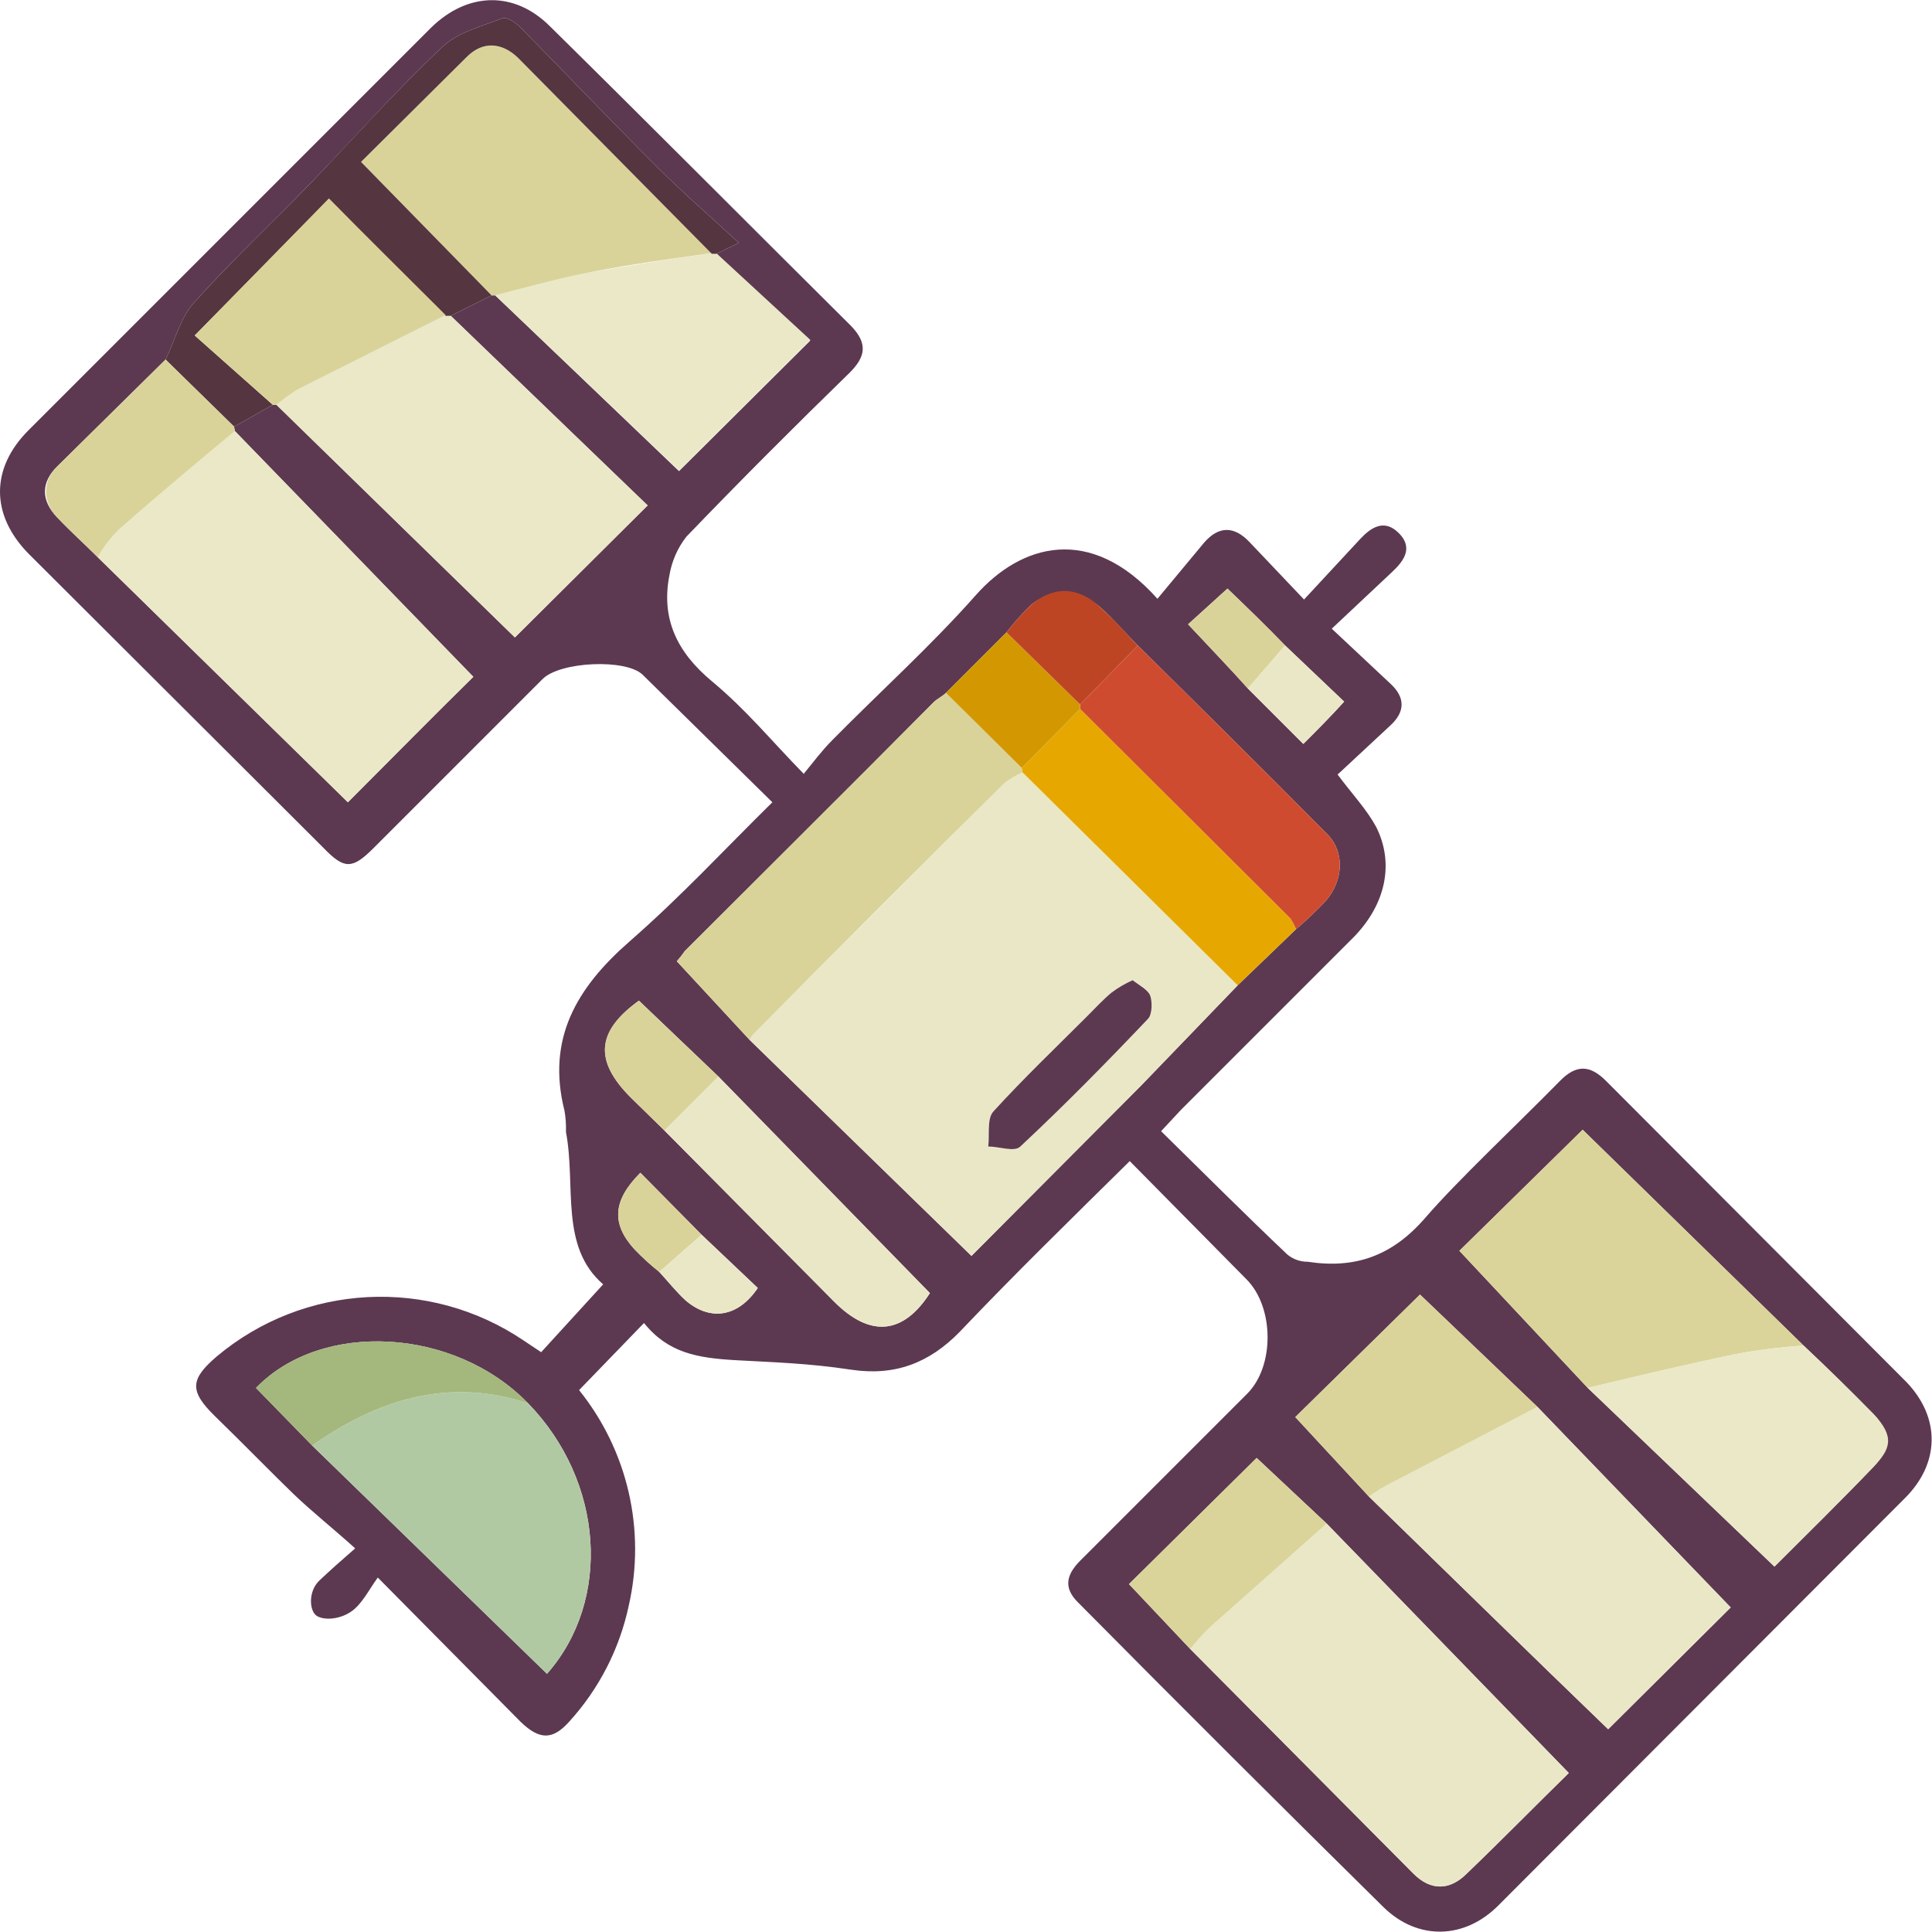
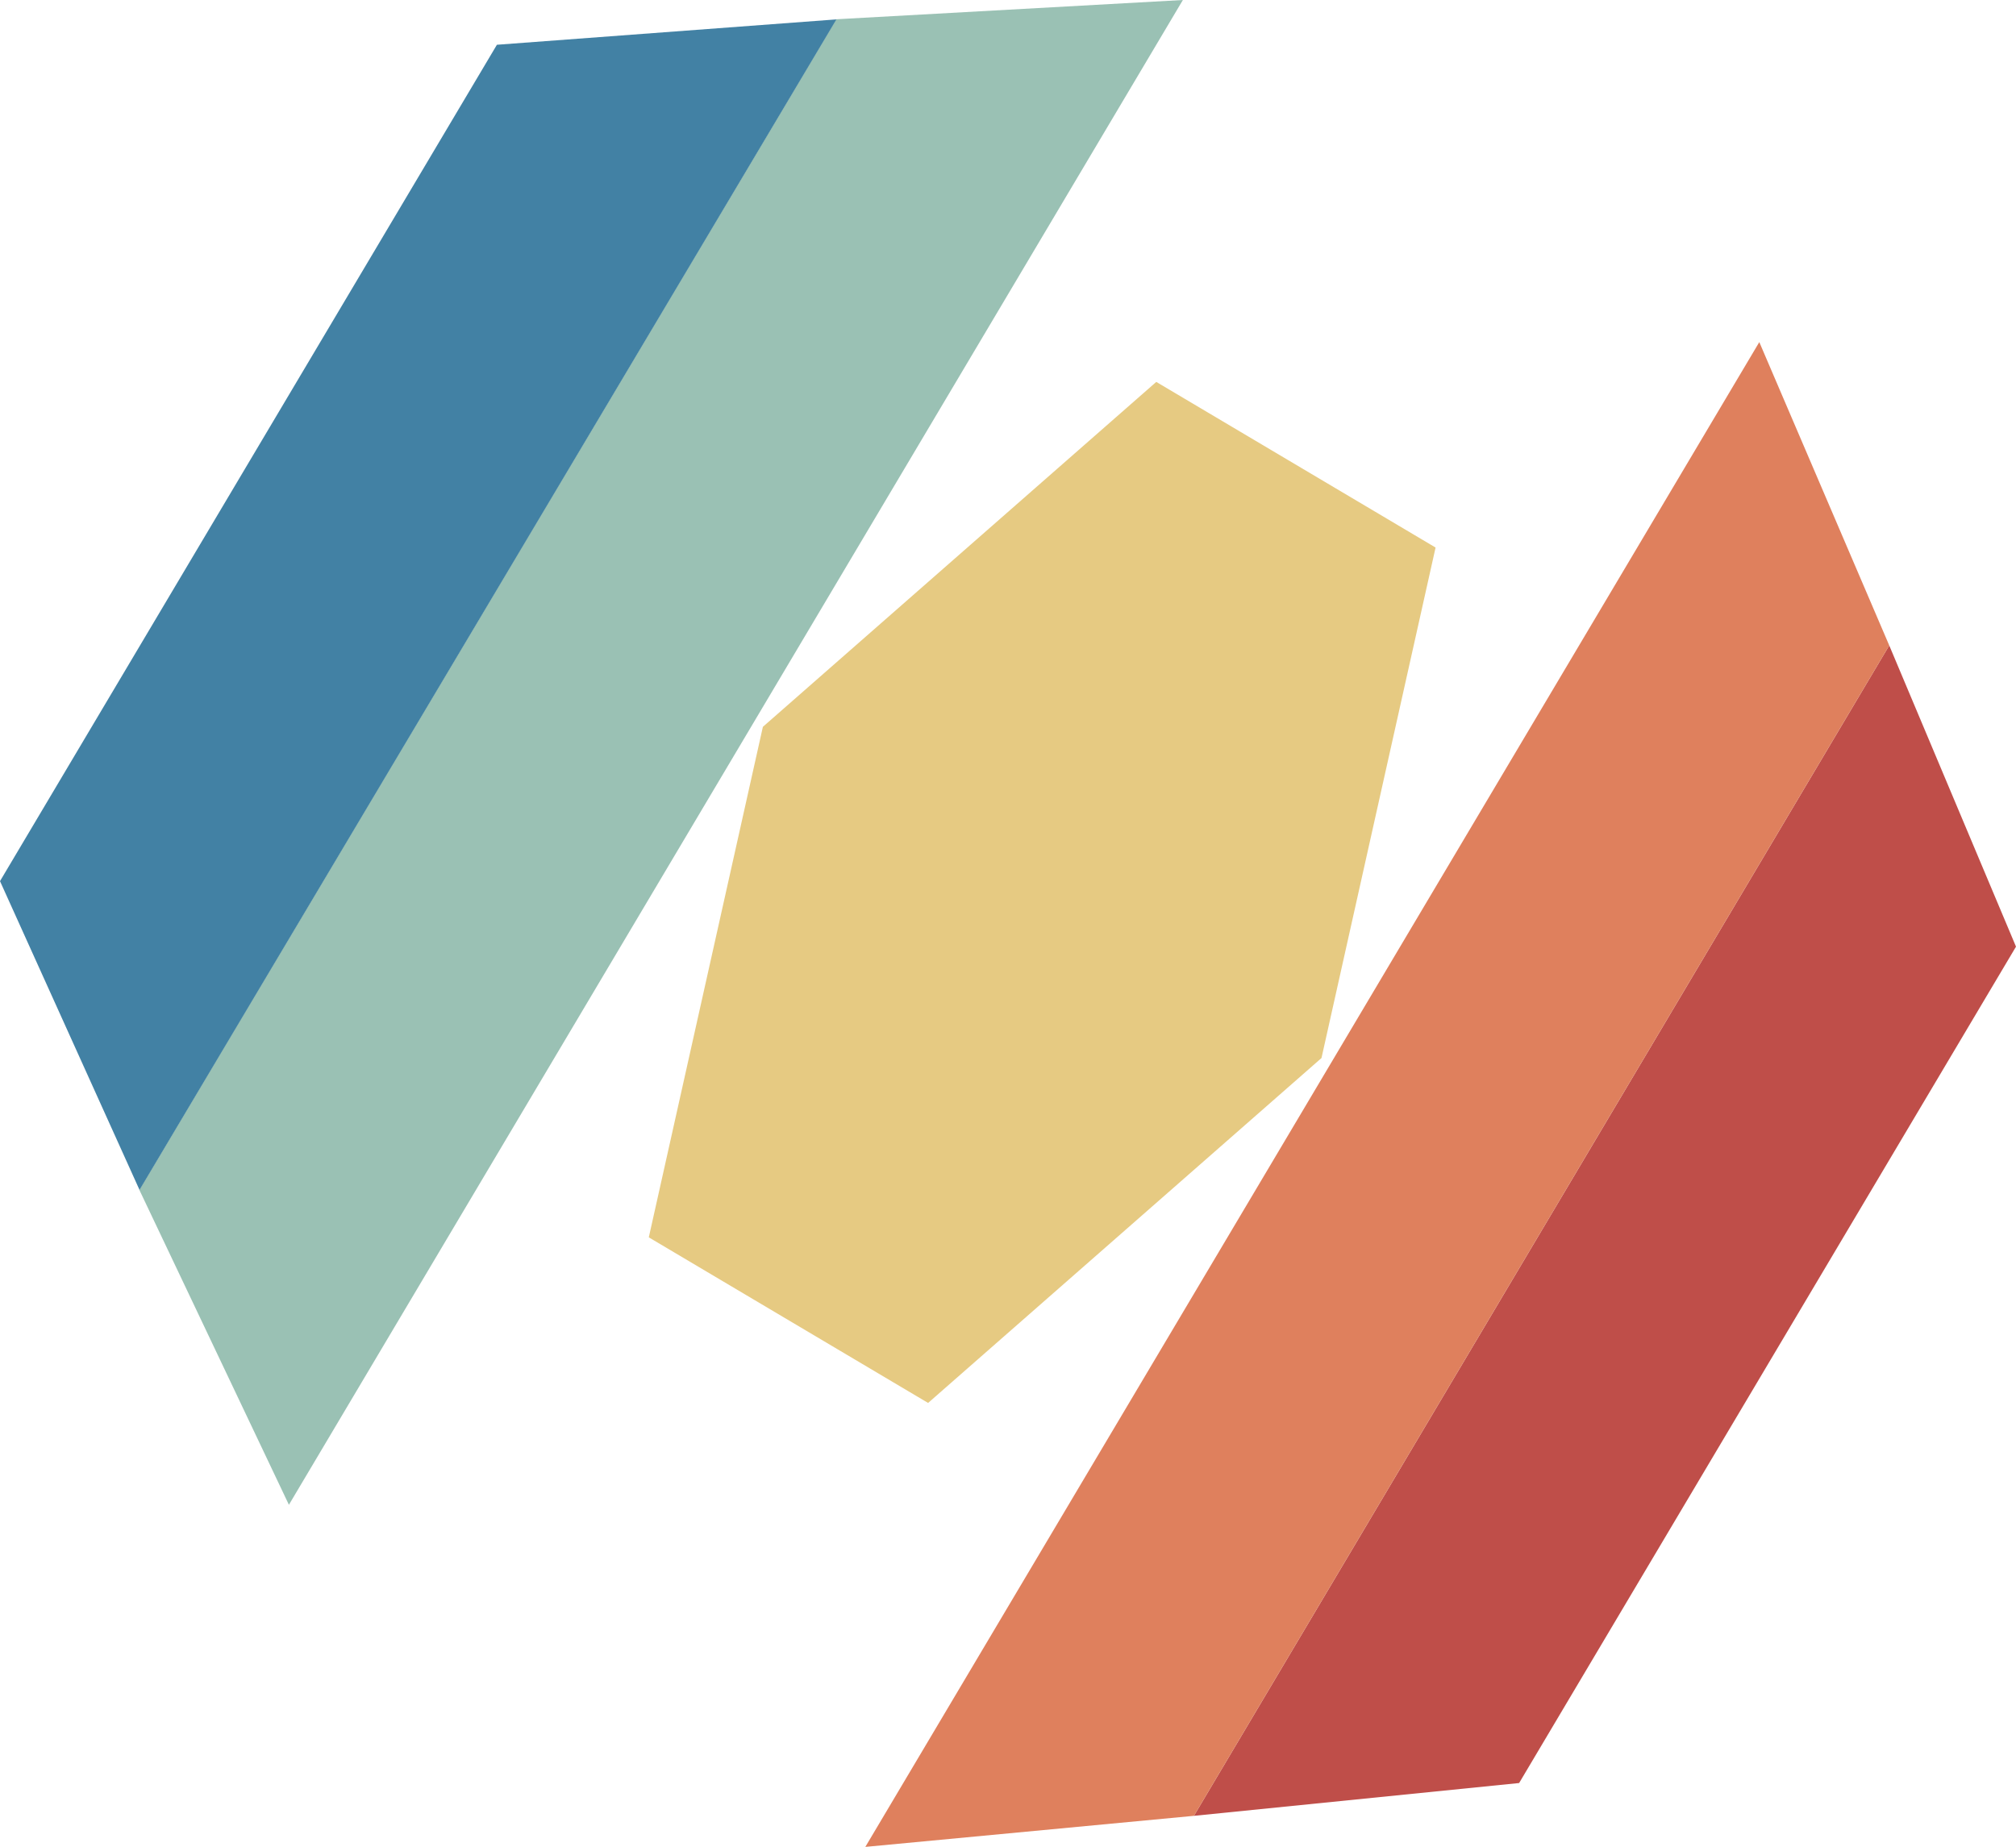
- <svg xmlns="http://www.w3.org/2000/svg" width="264.9" height="264.9" viewBox="0 0 264.9 264.9">
+ <svg xmlns="http://www.w3.org/2000/svg" viewBox="0 0 564.59 517.36">
  <defs>
-     <style>.cls-1{fill:#5c3951;}.cls-2{fill:#eae7c6;}.cls-3{fill:#eae8c7;}.cls-4{fill:#eae7c7;}.cls-5{fill:#dad49a;}.cls-6{fill:#d9d39a;}.cls-7{fill:#b1c9a3;}.cls-8{fill:#543540;}.cls-9{fill:#e6a800;}.cls-10{fill:#cf4b2f;}.cls-11{fill:#a4b77d;}.cls-12{fill:#d39801;}.cls-13{fill:#be4524;}</style>
+     <style>.cls-1{fill:#bf4e49;}.cls-2{fill:#df805d;}.cls-3{fill:#9ac1b4;}.cls-4{fill:#4281a4;}.cls-5{fill:#e6ca82;}</style>
  </defs>
  <g id="Layer_2" data-name="Layer 2">
    <g id="Layer_1-2" data-name="Layer 1">
-       <path class="cls-1" d="M159.2,155.1c5.8,5.7,11.5,11.4,17.3,16.9a4.3,4.3,0,0,0,2.8,1c6.5,1,11.6-.8,16.1-6s12.3-12.5,18.4-18.7c2.3-2.4,4.2-2.3,6.4-.1l41.2,41.3c4.7,4.9,4.6,11.2-.3,16l-55.7,55.8c-4.6,4.6-11,4.8-15.7.2q-21-20.7-41.8-41.7c-2.3-2.2-1.6-4.1.5-6.1L171,191.1c3.8-3.8,3.7-11.9-.1-15.7l-16-16.2c-8,7.9-15.8,15.5-23.3,23.4-4.2,4.3-8.9,6.1-14.9,5.2s-10.5-1-15.8-1.3-9.3-1-12.6-5.1l-8.9,9.2a34.8,34.8,0,0,1,6.8,29.6A34.2,34.2,0,0,1,78.1,236c-2.3,2.6-4.1,2.6-6.7.1L51.8,216.3c-1.3,1.8-2.2,3.7-3.7,4.7s-3.5,1.2-4.6.6-1.3-3.4.3-4.9,2.6-2.4,4.9-4.4c-3.1-2.8-5.9-5-8.5-7.5s-7.1-7.1-10.7-10.6-3.4-5.1.2-8.2a35,35,0,0,1,42.1-2.2l2.4,1.6,8.5-9.3c-6-5.2-3.7-13.5-5.1-20.9a14.2,14.2,0,0,0-.2-2.9c-2.5-9.9,1.7-16.9,8.9-23.2s12.9-12.5,19.6-19.1L88.1,92.5c-2.3-2.2-11.3-1.8-13.7.6L51.2,116.3c-2.9,2.9-4,2.9-6.8,0L3.9,75.9c-5.2-5.3-5.2-11.7,0-16.9L59.1,3.8c5-4.9,11.4-5.1,16.3-.2C89.2,17.2,102.9,31,116.7,44.7c2.3,2.4,2,4.2-.2,6.4-7.6,7.4-15.1,14.9-22.4,22.5a11.7,11.7,0,0,0-2.3,5.2c-1.2,6,1,10.6,5.8,14.6s8,8,12.6,12.7c1.4-1.7,2.5-3.2,3.9-4.6,6.5-6.6,13.5-12.9,19.7-19.9s15.7-9.8,24.9.5l6.4-7.7c2-2.3,4.1-2.3,6.2-.1l7.5,7.9,7.7-8.3c1.5-1.6,3.3-2.8,5.3-.8s.7,3.8-.9,5.3l-8.3,7.8,8,7.5c2.1,1.9,2.1,3.9,0,5.8l-7.2,6.7c2.1,2.8,4,4.8,5.3,7.2,2.5,5,1.3,10.6-3.1,15.1l-23.7,23.7Zm-63,14.2-8.4-8.5c-3.8,3.8-4,7-.8,10.5a33.9,33.9,0,0,0,3.4,3.1c1.2,1.3,2.3,2.7,3.6,3.9,3.4,2.9,7.2,2.3,9.9-1.7Zm74.9-74.9,7.6,7.6c2-2,3.7-3.7,5.6-5.8l-8.1-7.7c-2.6-2.7-5.3-5.3-7.9-7.8l-5.4,4.9C165.8,88.7,168.5,91.5,171.1,94.4ZM138,86.7,129.7,95c-.5.5-1.2.8-1.7,1.3-11.3,11.4-22.7,22.7-34.1,34.1a13.6,13.6,0,0,1-1.1,1.4l10,10.8,30.4,29.6,23.3-23.4,13.2-13.7,8-7.7a50.8,50.8,0,0,0,4.1-3.9c2.4-2.8,2.6-6.7.2-9.1-8.6-8.7-17.3-17.3-26-25.9-1.7-1.7-3.3-3.6-5.2-5.3s-6.4-2.9-9.5-.2A38,38,0,0,0,138,86.7ZM98.5,147.6,87.6,137.2c-5.8,4.2-6.2,8.2-1.1,13.3l4.6,4.5,23.3,23.5c5,5,9.5,4.4,13.1-1.2ZM22.7,49.3,7.9,63.9c-2.3,2.2-2.3,4.7-.1,7s3.7,3.6,5.6,5.5L47.7,110c5.9-5.9,11.8-11.9,17.2-17.2L32.2,59.1c0-.2-.1-.4-.1-.6l5.3-3h.5L70.6,87.4,88.8,69.3l-27-26,5.6-2.8h.5L93.1,64.6l18-17.9L98.2,34.8l3.1-1.5c-4-3.7-7.8-7-11.3-10.5C83.7,16.5,77.5,10,71.3,3.7c-.6-.6-1.8-1.4-2.4-1.2-2.8,1.1-6.1,1.9-8.2,3.9-6.3,5.9-12,12.4-18,18.6s-11,10.8-16.1,16.5C24.7,43.6,24,46.7,22.7,49.3ZM72.4,192.4C62.3,182,44.1,181,35.1,190.3l7.7,7.9L75,229.5C83.9,219.4,82.8,203.1,72.4,192.4Zm174.9-7.9L217,154.9l-16.9,16.6,17.6,18.8,25.6,24.5c4.2-4.2,9-8.9,13.6-13.7,2.3-2.4,2.2-5-.1-7.3S250.5,187.5,247.3,184.5Zm-59.6,20.7c11,10.7,21.9,21.4,32.8,31.9l16.8-16.7-26.5-27.5-16.1-15.4-17.1,16.8Zm-24.5,20.9,30.6,30.8c2.4,2.4,5,2.3,7.3,0,4.9-4.7,9.7-9.6,14-13.8l-33.2-34.2-9.6-9-17.5,17.3Z" />
-       <path class="cls-2" d="M169.7,135.1l-13.2,13.7-23.3,23.4-30.4-29.6a2.4,2.4,0,0,1,.6-.9q17.1-17.2,34.4-34.4a13.8,13.8,0,0,1,2.4-1.4Zm-14.4-.7a14.8,14.8,0,0,0-2.9,1.7c-1.2,1-2.3,2.2-3.4,3.3-4.3,4.3-8.7,8.5-12.8,13-.9,1-.5,3.2-.7,4.8,1.5,0,3.6.8,4.4,0,6-5.6,11.8-11.5,17.5-17.5.6-.6.6-2.3.3-3.2S156.2,135.1,155.3,134.4Z" />
-       <path class="cls-3" d="M32.2,59.1,64.9,92.8c-5.4,5.3-11.3,11.3-17.2,17.2L13.4,76.4a17.2,17.2,0,0,1,2.8-3.7C21.4,68.1,26.8,63.6,32.2,59.1Z" />
-       <path class="cls-4" d="M181.9,208.9l33.2,34.2c-4.3,4.2-9.1,9.1-14,13.8-2.3,2.3-4.9,2.4-7.3,0l-30.6-30.8a35.8,35.8,0,0,1,2.6-2.9Z" />
-       <path class="cls-3" d="M61.8,43.3l27,26L70.6,87.4,37.9,55.5a30.6,30.6,0,0,1,2.9-2.1L61.1,43.2Z" />
-       <path class="cls-4" d="M210.8,192.9l26.5,27.5-16.8,16.7c-10.9-10.5-21.8-21.2-32.8-31.9a22.3,22.3,0,0,1,3.3-2Z" />
-       <path class="cls-5" d="M217.7,190.3l-17.6-18.8L217,154.9l30.3,29.6a77.1,77.1,0,0,0-9.5,1.2C231.1,187.1,224.4,188.7,217.7,190.3Z" />
-       <path class="cls-6" d="M67.9,40.5h-.5L49.5,22.2,64,7.8c2.2-2.2,4.8-2,7,.1L97.6,34.7c-5.5.8-11.1,1.5-16.5,2.6S72.3,39.4,67.9,40.5Z" />
-       <path class="cls-7" d="M72.4,192.4c10.4,10.7,11.5,27,2.6,37.1L42.8,198.2C51.8,191.9,61.4,188.8,72.4,192.4Z" />
-       <path class="cls-6" d="M140.2,105.9a13.8,13.8,0,0,0-2.4,1.4q-17.3,17.1-34.4,34.4a2.4,2.4,0,0,0-.6.9l-10-10.8a13.6,13.6,0,0,0,1.1-1.4c11.4-11.4,22.8-22.7,34.1-34.1.5-.5,1.2-.8,1.7-1.3l10.4,10.3C140.1,105.5,140.2,105.7,140.2,105.9Z" />
-       <path class="cls-3" d="M67.9,40.5c4.4-1.1,8.7-2.4,13.2-3.2s11-1.8,16.5-2.6h.6l12.9,11.9-18,17.9Z" />
-       <path class="cls-3" d="M217.7,190.3c6.7-1.6,13.4-3.2,20.1-4.6a77.1,77.1,0,0,1,9.5-1.2c3.2,3,6.4,6.1,9.5,9.3s2.4,4.9.1,7.3c-4.6,4.8-9.4,9.5-13.6,13.7Z" />
-       <path class="cls-8" d="M98.2,34.8h-.6L71,7.9c-2.2-2.1-4.8-2.3-7-.1L49.5,22.2,67.4,40.5l-5.6,2.8h-.7c-5.4-5.4-10.8-10.7-16-16L26.7,46l10.7,9.5-5.3,3-9.4-9.2c1.3-2.6,2-5.7,3.9-7.8,5.1-5.7,10.8-11,16.1-16.5s11.7-12.7,18-18.6c2.1-2,5.4-2.8,8.2-3.9.6-.2,1.8.6,2.4,1.2C77.5,10,83.7,16.5,90,22.8c3.5,3.5,7.3,6.8,11.3,10.5Z" />
-       <path class="cls-9" d="M140.2,105.9c0-.2-.1-.4-.1-.6l8-8.1,28.8,28.7a7.1,7.1,0,0,1,.8,1.5l-8,7.7Z" />
-       <path class="cls-10" d="M177.7,127.4a7.1,7.1,0,0,0-.8-1.5L148.1,97.2v-.6l7.9-8.1c8.7,8.6,17.4,17.2,26,25.9,2.4,2.4,2.2,6.3-.2,9.1A50.8,50.8,0,0,1,177.7,127.4Z" />
-       <path class="cls-5" d="M210.8,192.9,191,203.2a22.3,22.3,0,0,0-3.3,2l-10.1-10.9,17.1-16.8Z" />
-       <path class="cls-6" d="M37.4,55.5,26.7,46,45.1,27.2c5.2,5.3,10.6,10.6,16,16L40.8,53.4a30.6,30.6,0,0,0-2.9,2.1Z" />
-       <path class="cls-2" d="M98.5,147.6l29,29.7c-3.6,5.6-8.1,6.2-13.1,1.2L91.1,155Z" />
-       <path class="cls-5" d="M181.9,208.9l-16.1,14.3a35.8,35.8,0,0,0-2.6,2.9l-8.4-8.9,17.5-17.3Z" />
-       <path class="cls-6" d="M22.7,49.3l9.4,9.2c0,.2.1.4.1.6-5.4,4.5-10.8,9-16,13.6a17.2,17.2,0,0,0-2.8,3.7c-1.9-1.9-3.8-3.6-5.6-5.5s-2.2-4.8.1-7Z" />
-       <path class="cls-11" d="M72.4,192.4c-11-3.6-20.6-.5-29.6,5.8l-7.7-7.9C44.1,181,62.3,182,72.4,192.4Z" />
-       <path class="cls-12" d="M148.1,96.6v.6l-8,8.1L129.7,95l8.3-8.3Z" />
-       <path class="cls-13" d="M148.1,96.6,138,86.7a38,38,0,0,1,3.3-3.7c3.1-2.7,6.5-2.6,9.5.2s3.5,3.6,5.2,5.3Z" />
-       <path class="cls-6" d="M98.5,147.6,91.1,155l-4.6-4.5c-5.1-5.1-4.7-9.1,1.1-13.3Z" />
-       <path class="cls-6" d="M171.1,94.4c-2.6-2.9-5.3-5.7-8.2-8.8l5.4-4.9c2.6,2.5,5.3,5.1,7.9,7.8Z" />
-       <path class="cls-2" d="M171.1,94.4l5.1-5.9,8.1,7.7c-1.9,2.1-3.6,3.8-5.6,5.8Z" />
-       <path class="cls-6" d="M90.4,174.4a33.9,33.9,0,0,1-3.4-3.1c-3.2-3.5-3-6.7.8-10.5l8.4,8.5Z" />
-       <path class="cls-2" d="M90.4,174.4l5.8-5.1,7.7,7.3c-2.7,4-6.5,4.6-9.9,1.7C92.7,177.1,91.6,175.7,90.4,174.4Z" />
-       <path class="cls-1" d="M155.3,134.4c.9.7,2.1,1.3,2.4,2.1s.3,2.6-.3,3.2c-5.7,6-11.5,11.9-17.5,17.5-.8.8-2.9,0-4.4,0,.2-1.6-.2-3.8.7-4.8,4.1-4.5,8.5-8.7,12.8-13,1.1-1.1,2.2-2.3,3.4-3.3A14.8,14.8,0,0,1,155.3,134.4Z" />
+       <g id="Layer_2-2" data-name="Layer 2">
+         <polygon class="cls-1" points="334.36 508.66 529.09 180.8 564.59 265.18 425.44 499.47 334.36 508.66" />
+         <polygon class="cls-2" points="492.7 95.83 529.09 180.8 334.36 508.66 242.34 517.36 492.7 95.83" />
+         <polygon class="cls-3" points="39.01 333.28 234.19 5.4 331.27 0 80.91 421.53 39.01 333.28" />
+         <polygon class="cls-4" points="39.07 333.32 0 246.83 139.16 12.54 234.25 5.43 39.07 333.32" />
+         <polygon class="cls-5" points="402.04 153.38 323.82 106.98 213.65 203.6 181.7 346.61 259.92 393 370.09 296.38 402.04 153.38" />
+       </g>
    </g>
  </g>
</svg>
